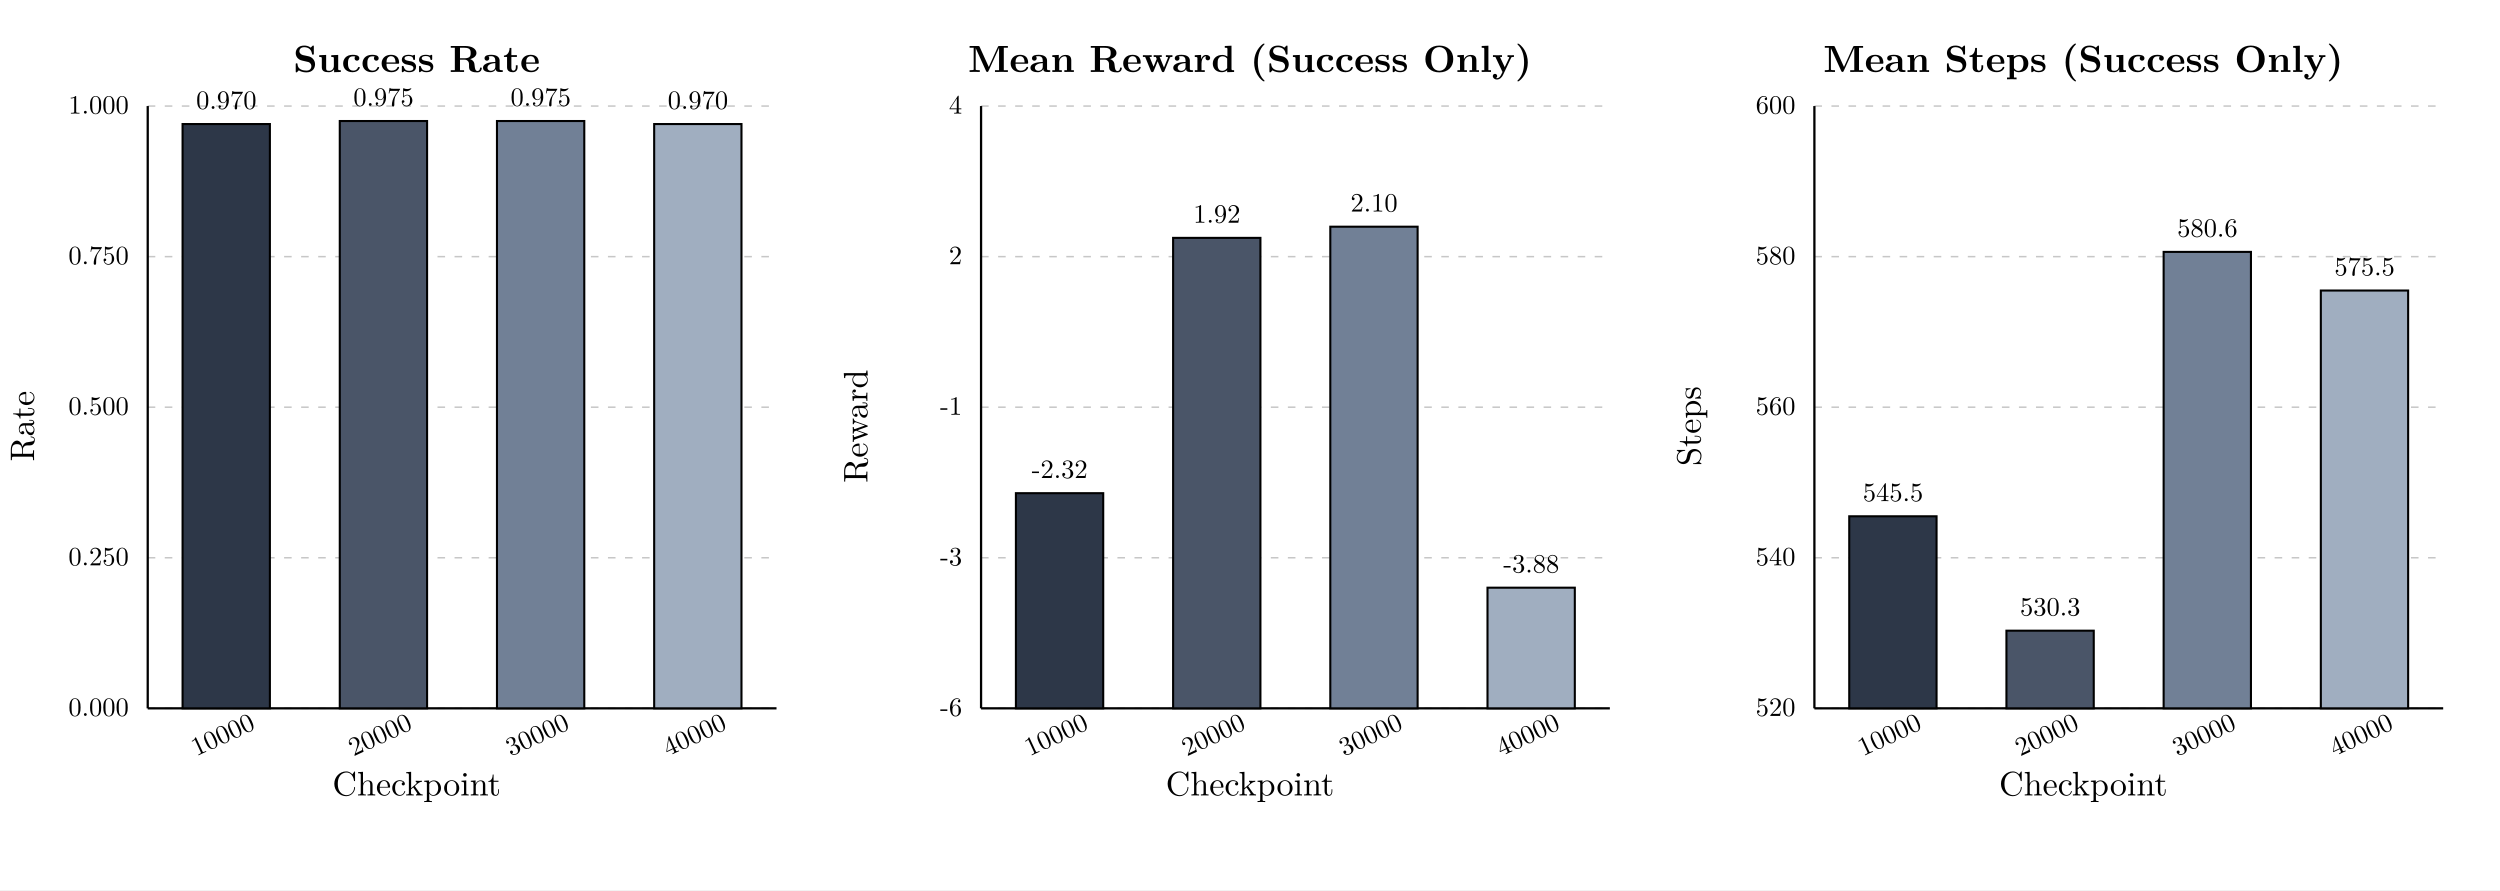
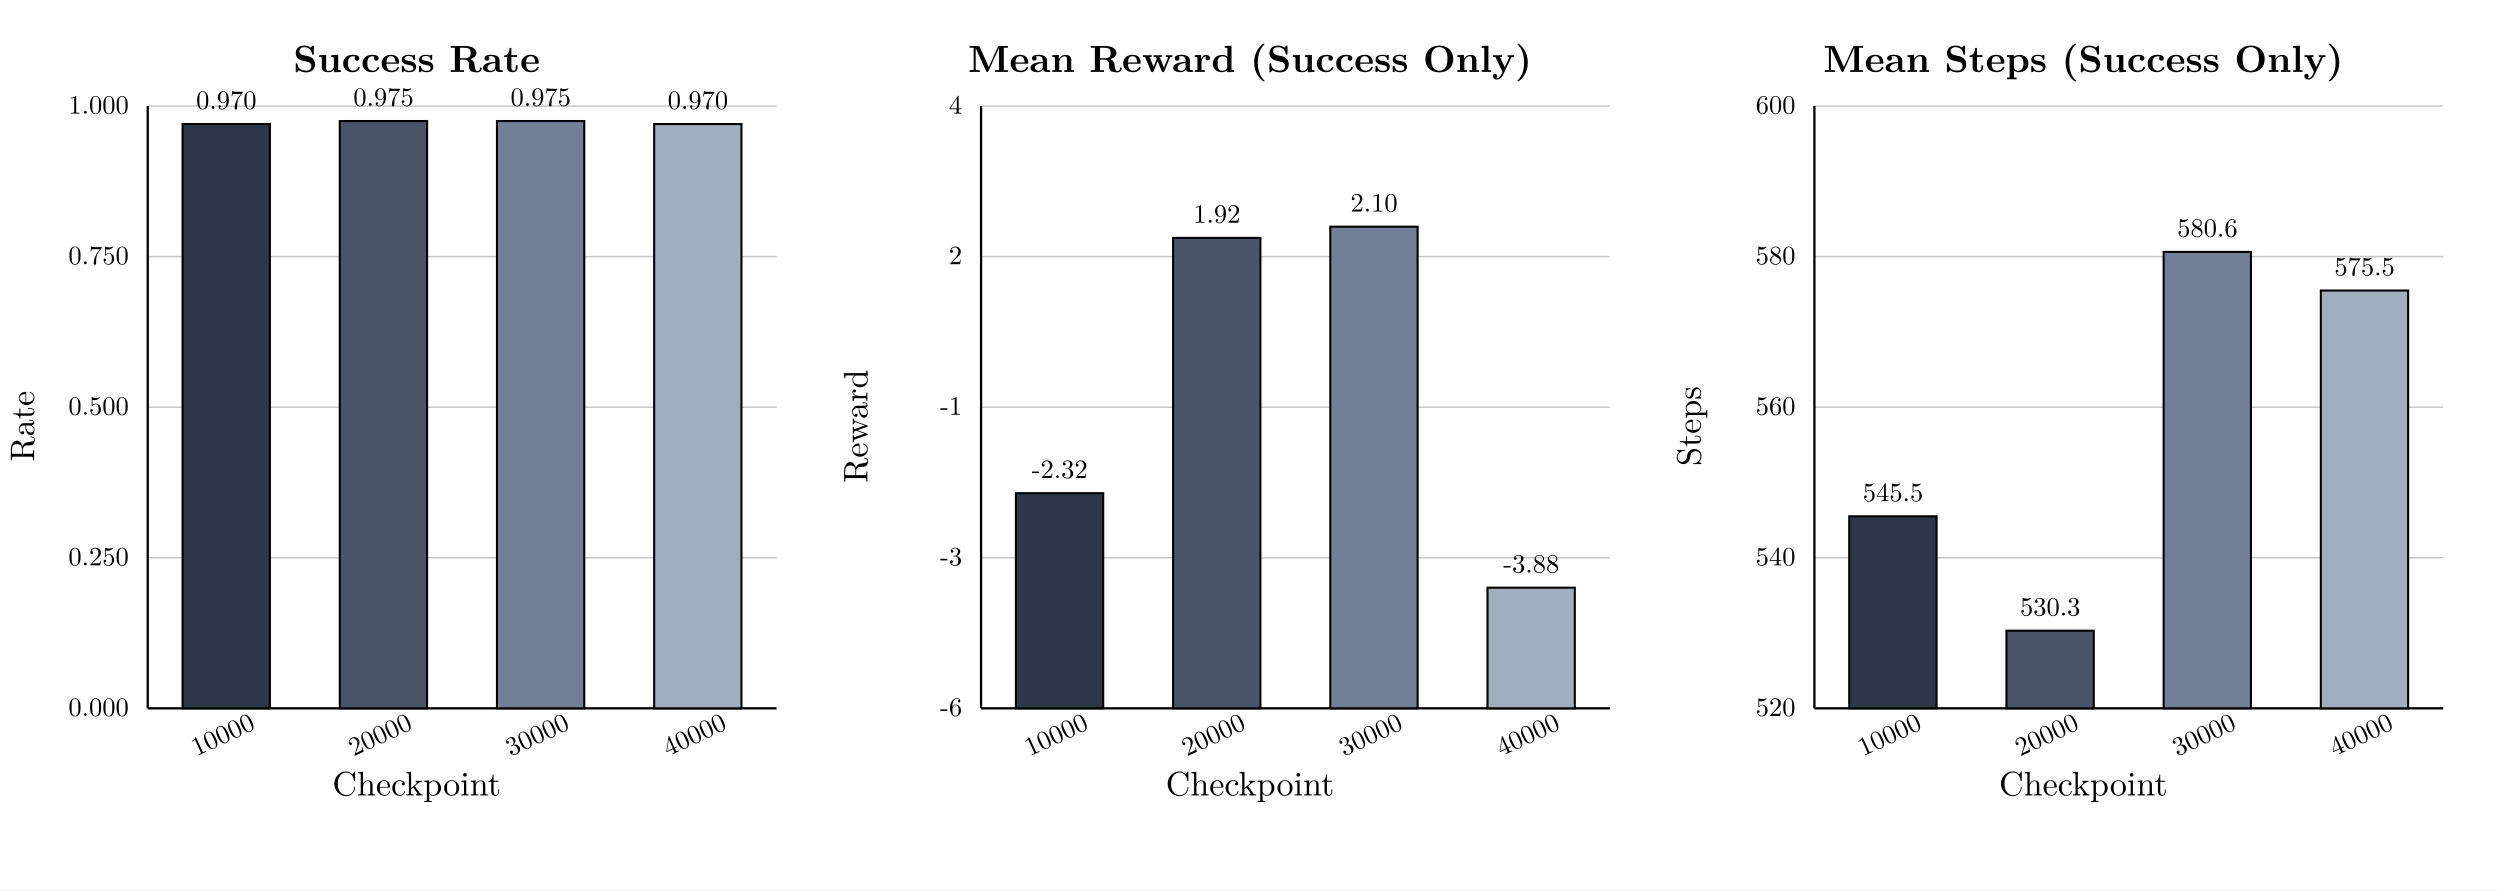
<svg xmlns="http://www.w3.org/2000/svg" width="1320" height="470" viewBox="0 0 1320 470">
  <style>
  .bg { fill: #ffffff; }
  .title { font-family: 'CMU Serif', 'Computer Modern Serif', 'Latin Modern Roman', 'Times New Roman', serif; font-size: 20px; font-weight: 700; }
  .label { font-family: 'CMU Serif', 'Computer Modern Serif', 'Latin Modern Roman', 'Times New Roman', serif; font-size: 18px; }
  .tick { font-family: 'CMU Serif', 'Computer Modern Serif', 'Latin Modern Roman', 'Times New Roman', serif; font-size: 14px; }
  .value { font-family: 'CMU Serif', 'Computer Modern Serif', 'Latin Modern Roman', 'Times New Roman', serif; font-size: 14px; }
  .axis { stroke: #000000; stroke-width: 1.2; }
-   .grid { stroke: #000000; stroke-width: 0.8; stroke-dasharray: 4 5; opacity: 0.22; }
+   .grid { stroke: #000000; stroke-width: 0.8; opacity: 0.22; }
</style>
  <rect class="bg" x="0" y="0" width="1320" height="470" />
  <text x="220.0" y="38" text-anchor="middle" class="title">Success Rate</text>
  <text x="18" y="225.0" transform="rotate(-90 18,225.0)" text-anchor="middle" class="label">Rate</text>
  <line x1="78" y1="374" x2="410" y2="374" class="axis" />
  <line x1="78" y1="56" x2="78" y2="374" class="axis" />
  <line x1="78" y1="374.0" x2="410" y2="374.0" class="grid" />
  <text x="68" y="378.0" text-anchor="end" class="tick">0.000</text>
  <line x1="78" y1="294.5" x2="410" y2="294.5" class="grid" />
  <text x="68" y="298.5" text-anchor="end" class="tick">0.250</text>
  <line x1="78" y1="215.0" x2="410" y2="215.0" class="grid" />
  <text x="68" y="219.0" text-anchor="end" class="tick">0.500</text>
  <line x1="78" y1="135.5" x2="410" y2="135.5" class="grid" />
  <text x="68" y="139.5" text-anchor="end" class="tick">0.750</text>
  <line x1="78" y1="56.0" x2="410" y2="56.0" class="grid" />
  <text x="68" y="60.0" text-anchor="end" class="tick">1.000</text>
  <rect x="96.4" y="65.5" width="46.1" height="308.5" fill="#2d3748" stroke="#000000" stroke-width="1.1" />
  <text x="119.5" y="57.5" text-anchor="middle" class="value">0.970</text>
  <text x="119.5" y="392.0" text-anchor="middle" class="tick" transform="rotate(-25 119.5,392.0)">10000</text>
  <rect x="179.4" y="63.9" width="46.1" height="310.1" fill="#4a5568" stroke="#000000" stroke-width="1.1" />
  <text x="202.5" y="55.9" text-anchor="middle" class="value">0.975</text>
  <text x="202.5" y="392.0" text-anchor="middle" class="tick" transform="rotate(-25 202.5,392.0)">20000</text>
  <rect x="262.4" y="63.9" width="46.1" height="310.1" fill="#718096" stroke="#000000" stroke-width="1.1" />
  <text x="285.5" y="55.9" text-anchor="middle" class="value">0.975</text>
  <text x="285.5" y="392.0" text-anchor="middle" class="tick" transform="rotate(-25 285.5,392.0)">30000</text>
  <rect x="345.4" y="65.5" width="46.1" height="308.5" fill="#a0aec0" stroke="#000000" stroke-width="1.1" />
  <text x="368.5" y="57.5" text-anchor="middle" class="value">0.970</text>
  <text x="368.5" y="392.0" text-anchor="middle" class="tick" transform="rotate(-25 368.5,392.0)">40000</text>
  <text x="220.0" y="420" text-anchor="middle" class="label">Checkpoint</text>
  <text x="660.0" y="38" text-anchor="middle" class="title">Mean Reward (Success Only)</text>
  <text x="458" y="225.0" transform="rotate(-90 458,225.0)" text-anchor="middle" class="label">Reward</text>
  <line x1="518" y1="374" x2="850" y2="374" class="axis" />
  <line x1="518" y1="56" x2="518" y2="374" class="axis" />
  <line x1="518" y1="374.0" x2="850" y2="374.0" class="grid" />
  <text x="508" y="378.0" text-anchor="end" class="tick">-6</text>
  <line x1="518" y1="294.5" x2="850" y2="294.5" class="grid" />
  <text x="508" y="298.5" text-anchor="end" class="tick">-3</text>
  <line x1="518" y1="215.0" x2="850" y2="215.0" class="grid" />
  <text x="508" y="219.0" text-anchor="end" class="tick">-1</text>
  <line x1="518" y1="135.5" x2="850" y2="135.5" class="grid" />
  <text x="508" y="139.5" text-anchor="end" class="tick">2</text>
  <line x1="518" y1="56.0" x2="850" y2="56.0" class="grid" />
  <text x="508" y="60.0" text-anchor="end" class="tick">4</text>
  <rect x="536.4" y="260.4" width="46.1" height="113.6" fill="#2d3748" stroke="#000000" stroke-width="1.1" />
  <text x="559.5" y="252.4" text-anchor="middle" class="value">-2.32</text>
  <text x="559.5" y="392.0" text-anchor="middle" class="tick" transform="rotate(-25 559.5,392.0)">10000</text>
  <rect x="619.4" y="125.6" width="46.1" height="248.4" fill="#4a5568" stroke="#000000" stroke-width="1.1" />
  <text x="642.5" y="117.6" text-anchor="middle" class="value">1.92</text>
  <text x="642.5" y="392.0" text-anchor="middle" class="tick" transform="rotate(-25 642.5,392.0)">20000</text>
  <rect x="702.4" y="119.7" width="46.1" height="254.3" fill="#718096" stroke="#000000" stroke-width="1.1" />
  <text x="725.5" y="111.7" text-anchor="middle" class="value">2.10</text>
  <text x="725.5" y="392.0" text-anchor="middle" class="tick" transform="rotate(-25 725.5,392.0)">30000</text>
  <rect x="785.4" y="310.3" width="46.1" height="63.7" fill="#a0aec0" stroke="#000000" stroke-width="1.1" />
  <text x="808.5" y="302.3" text-anchor="middle" class="value">-3.88</text>
  <text x="808.5" y="392.0" text-anchor="middle" class="tick" transform="rotate(-25 808.5,392.0)">40000</text>
  <text x="660.0" y="420" text-anchor="middle" class="label">Checkpoint</text>
  <text x="1100.0" y="38" text-anchor="middle" class="title">Mean Steps (Success Only)</text>
  <text x="898" y="225.0" transform="rotate(-90 898,225.0)" text-anchor="middle" class="label">Steps</text>
  <line x1="958" y1="374" x2="1290" y2="374" class="axis" />
  <line x1="958" y1="56" x2="958" y2="374" class="axis" />
  <line x1="958" y1="374.0" x2="1290" y2="374.0" class="grid" />
  <text x="948" y="378.0" text-anchor="end" class="tick">520</text>
  <line x1="958" y1="294.5" x2="1290" y2="294.5" class="grid" />
  <text x="948" y="298.5" text-anchor="end" class="tick">540</text>
  <line x1="958" y1="215.0" x2="1290" y2="215.0" class="grid" />
  <text x="948" y="219.0" text-anchor="end" class="tick">560</text>
  <line x1="958" y1="135.5" x2="1290" y2="135.5" class="grid" />
  <text x="948" y="139.5" text-anchor="end" class="tick">580</text>
  <line x1="958" y1="56.0" x2="1290" y2="56.0" class="grid" />
  <text x="948" y="60.0" text-anchor="end" class="tick">600</text>
  <rect x="976.4" y="272.6" width="46.1" height="101.4" fill="#2d3748" stroke="#000000" stroke-width="1.1" />
  <text x="999.5" y="264.6" text-anchor="middle" class="value">545.5</text>
  <text x="999.5" y="392.0" text-anchor="middle" class="tick" transform="rotate(-25 999.5,392.0)">10000</text>
  <rect x="1059.4" y="333.0" width="46.1" height="41.0" fill="#4a5568" stroke="#000000" stroke-width="1.1" />
  <text x="1082.5" y="325.0" text-anchor="middle" class="value">530.3</text>
  <text x="1082.5" y="392.0" text-anchor="middle" class="tick" transform="rotate(-25 1082.5,392.0)">20000</text>
  <rect x="1142.4" y="133.0" width="46.1" height="241.0" fill="#718096" stroke="#000000" stroke-width="1.1" />
  <text x="1165.5" y="125.0" text-anchor="middle" class="value">580.6</text>
  <text x="1165.5" y="392.0" text-anchor="middle" class="tick" transform="rotate(-25 1165.5,392.0)">30000</text>
  <rect x="1225.4" y="153.4" width="46.1" height="220.6" fill="#a0aec0" stroke="#000000" stroke-width="1.1" />
  <text x="1248.5" y="145.4" text-anchor="middle" class="value">575.5</text>
  <text x="1248.5" y="392.0" text-anchor="middle" class="tick" transform="rotate(-25 1248.5,392.0)">40000</text>
  <text x="1100.0" y="420" text-anchor="middle" class="label">Checkpoint</text>
</svg>
